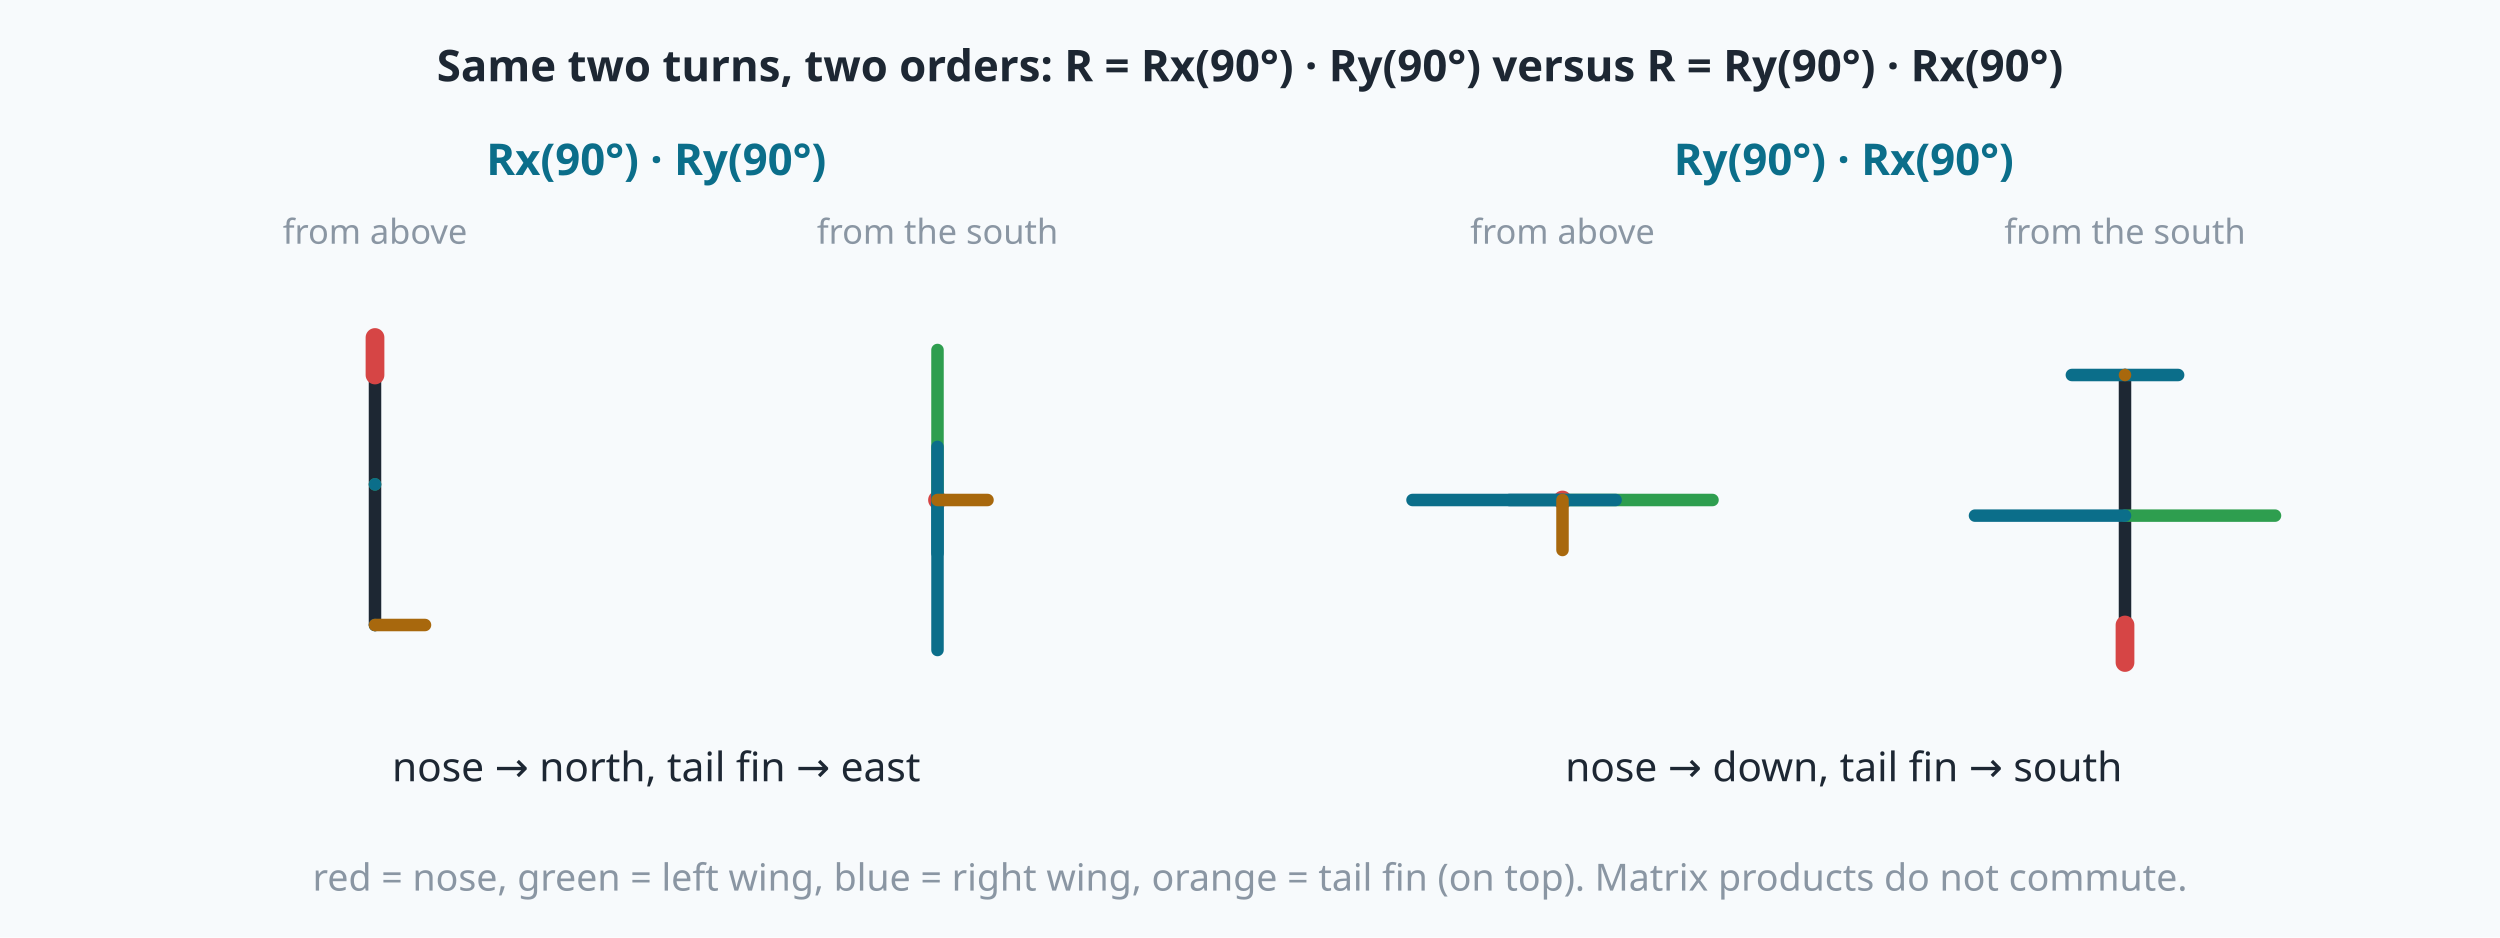
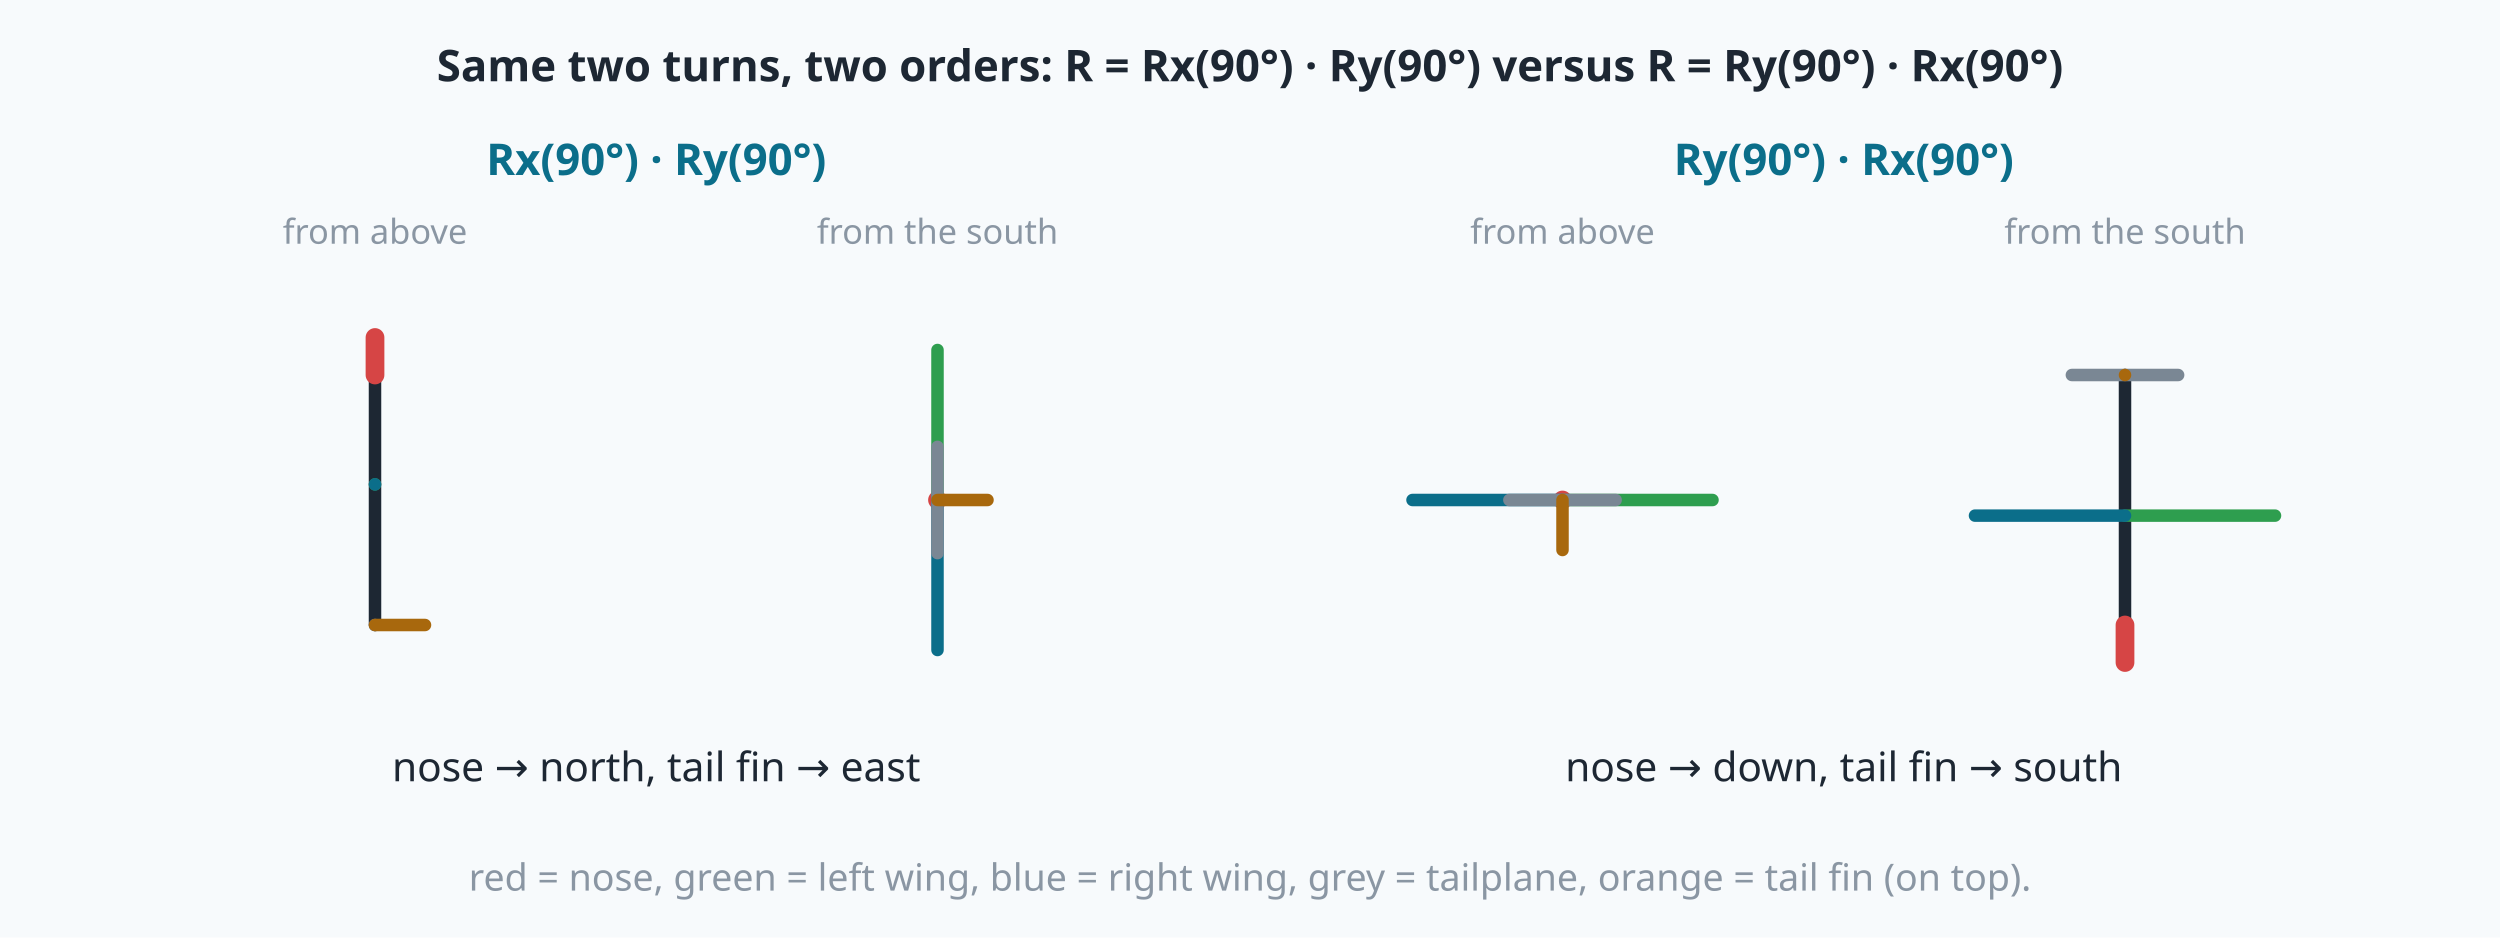
<svg xmlns="http://www.w3.org/2000/svg" viewBox="0 0 800 300" font-family="sans-serif" font-size="13">
  <rect width="800" height="300" fill="#f7fafc" />
  <defs>
    <marker id="mi" viewBox="0 0 10 10" refX="8" refY="5" markerWidth="7" markerHeight="7" orient="auto">
      <path d="M0 0L10 5L0 10z" fill="#1d2733" />
    </marker>
    <marker id="mr" viewBox="0 0 10 10" refX="8" refY="5" markerWidth="7" markerHeight="7" orient="auto">
      <path d="M0 0L10 5L0 10z" fill="#d64545" />
    </marker>
    <marker id="mb" viewBox="0 0 10 10" refX="8" refY="5" markerWidth="7" markerHeight="7" orient="auto">
      <path d="M0 0L10 5L0 10z" fill="#0b6e8a" />
    </marker>
    <marker id="mo" viewBox="0 0 10 10" refX="8" refY="5" markerWidth="7" markerHeight="7" orient="auto">
      <path d="M0 0L10 5L0 10z" fill="#a8680d" />
    </marker>
    <marker id="mg" viewBox="0 0 10 10" refX="8" refY="5" markerWidth="7" markerHeight="7" orient="auto">
      <path d="M0 0L10 5L0 10z" fill="#8a96a3" />
    </marker>
  </defs>
  <text x="400.0" y="26.0" text-anchor="middle" font-size="14" fill="#1d2733" font-weight="bold">Same two turns, two orders: R = Rx(90°) · Ry(90°)  versus  R = Ry(90°) · Rx(90°)</text>
  <text x="210.0" y="56.0" text-anchor="middle" font-size="14" fill="#0b6e8a" font-weight="bold">Rx(90°) · Ry(90°)</text>
  <text x="120.0" y="78.0" text-anchor="middle" font-size="11" fill="#8a96a3" font-weight="normal">from above</text>
  <text x="300.0" y="78.0" text-anchor="middle" font-size="11" fill="#8a96a3" font-weight="normal">from the south</text>
  <line x1="120.0" y1="200.0" x2="120.0" y2="120.0" stroke="#1d2733" stroke-width="4" stroke-linecap="round" />
  <line x1="120.0" y1="120.0" x2="120.0" y2="108.0" stroke="#d64545" stroke-width="6" stroke-linecap="round" />
  <line x1="120.0" y1="155.0" x2="120.0" y2="155.0" stroke="#2e9e4f" stroke-width="4" stroke-linecap="round" />
  <line x1="120.0" y1="155.0" x2="120.0" y2="155.0" stroke="#0b6e8a" stroke-width="4" stroke-linecap="round" />
-   <line x1="120.0" y1="200.0" x2="120.0" y2="200.0" stroke="#0b6e8a" stroke-width="4" stroke-linecap="round" />
+   <line x1="120.0" y1="200.0" x2="120.0" y2="200.0" stroke="#7a8794" stroke-width="4" stroke-linecap="round" />
  <line x1="120.0" y1="200.0" x2="136.0" y2="200.0" stroke="#a8680d" stroke-width="4" stroke-linecap="round" />
  <line x1="300.0" y1="160.0" x2="300.0" y2="160.0" stroke="#1d2733" stroke-width="4" stroke-linecap="round" />
  <line x1="300.0" y1="160.0" x2="300.0" y2="160.0" stroke="#d64545" stroke-width="6" stroke-linecap="round" />
  <line x1="300.0" y1="160.0" x2="300.0" y2="112.0" stroke="#2e9e4f" stroke-width="4" stroke-linecap="round" />
  <line x1="300.0" y1="160.0" x2="300.0" y2="208.0" stroke="#0b6e8a" stroke-width="4" stroke-linecap="round" />
-   <line x1="300.0" y1="143.0" x2="300.0" y2="177.0" stroke="#0b6e8a" stroke-width="4" stroke-linecap="round" />
+   <line x1="300.0" y1="143.0" x2="300.0" y2="177.0" stroke="#7a8794" stroke-width="4" stroke-linecap="round" />
  <line x1="300.0" y1="160.0" x2="316.0" y2="160.0" stroke="#a8680d" stroke-width="4" stroke-linecap="round" />
  <text x="210.0" y="250.0" text-anchor="middle" font-size="13" fill="#1d2733" font-weight="normal">nose → north,  tail fin → east</text>
  <text x="590.0" y="56.0" text-anchor="middle" font-size="14" fill="#0b6e8a" font-weight="bold">Ry(90°) · Rx(90°)</text>
  <text x="500.0" y="78.0" text-anchor="middle" font-size="11" fill="#8a96a3" font-weight="normal">from above</text>
  <text x="680.0" y="78.0" text-anchor="middle" font-size="11" fill="#8a96a3" font-weight="normal">from the south</text>
  <line x1="500.0" y1="160.0" x2="500.0" y2="160.0" stroke="#1d2733" stroke-width="4" stroke-linecap="round" />
  <line x1="500.0" y1="160.0" x2="500.0" y2="160.0" stroke="#d64545" stroke-width="6" stroke-linecap="round" />
  <line x1="500.0" y1="160.0" x2="548.0" y2="160.0" stroke="#2e9e4f" stroke-width="4" stroke-linecap="round" />
  <line x1="500.0" y1="160.0" x2="452.0" y2="160.0" stroke="#0b6e8a" stroke-width="4" stroke-linecap="round" />
-   <line x1="517.0" y1="160.0" x2="483.0" y2="160.0" stroke="#0b6e8a" stroke-width="4" stroke-linecap="round" />
+   <line x1="517.0" y1="160.0" x2="483.0" y2="160.0" stroke="#7a8794" stroke-width="4" stroke-linecap="round" />
  <line x1="500.0" y1="160.0" x2="500.0" y2="176.0" stroke="#a8680d" stroke-width="4" stroke-linecap="round" />
  <line x1="680.0" y1="120.0" x2="680.0" y2="200.0" stroke="#1d2733" stroke-width="4" stroke-linecap="round" />
  <line x1="680.0" y1="200.0" x2="680.0" y2="212.0" stroke="#d64545" stroke-width="6" stroke-linecap="round" />
  <line x1="680.0" y1="165.0" x2="728.0" y2="165.0" stroke="#2e9e4f" stroke-width="4" stroke-linecap="round" />
  <line x1="680.0" y1="165.0" x2="632.0" y2="165.0" stroke="#0b6e8a" stroke-width="4" stroke-linecap="round" />
-   <line x1="697.0" y1="120.0" x2="663.0" y2="120.0" stroke="#0b6e8a" stroke-width="4" stroke-linecap="round" />
+   <line x1="697.0" y1="120.0" x2="663.0" y2="120.0" stroke="#7a8794" stroke-width="4" stroke-linecap="round" />
  <line x1="680.0" y1="120.0" x2="680.0" y2="120.0" stroke="#a8680d" stroke-width="4" stroke-linecap="round" />
  <text x="590.0" y="250.0" text-anchor="middle" font-size="13" fill="#1d2733" font-weight="normal">nose → down,  tail fin → south</text>
-   <text x="400.0" y="285.0" text-anchor="middle" font-size="12" fill="#8a96a3" font-weight="normal">red = nose, green = left wing, blue = right wing, orange = tail fin (on top). Matrix products do not commute.</text>
+   <text x="400.0" y="285.0" text-anchor="middle" font-size="12" fill="#8a96a3" font-weight="normal">red = nose, green = left wing, blue = right wing, grey = tailplane, orange = tail fin (on top).</text>
</svg>
